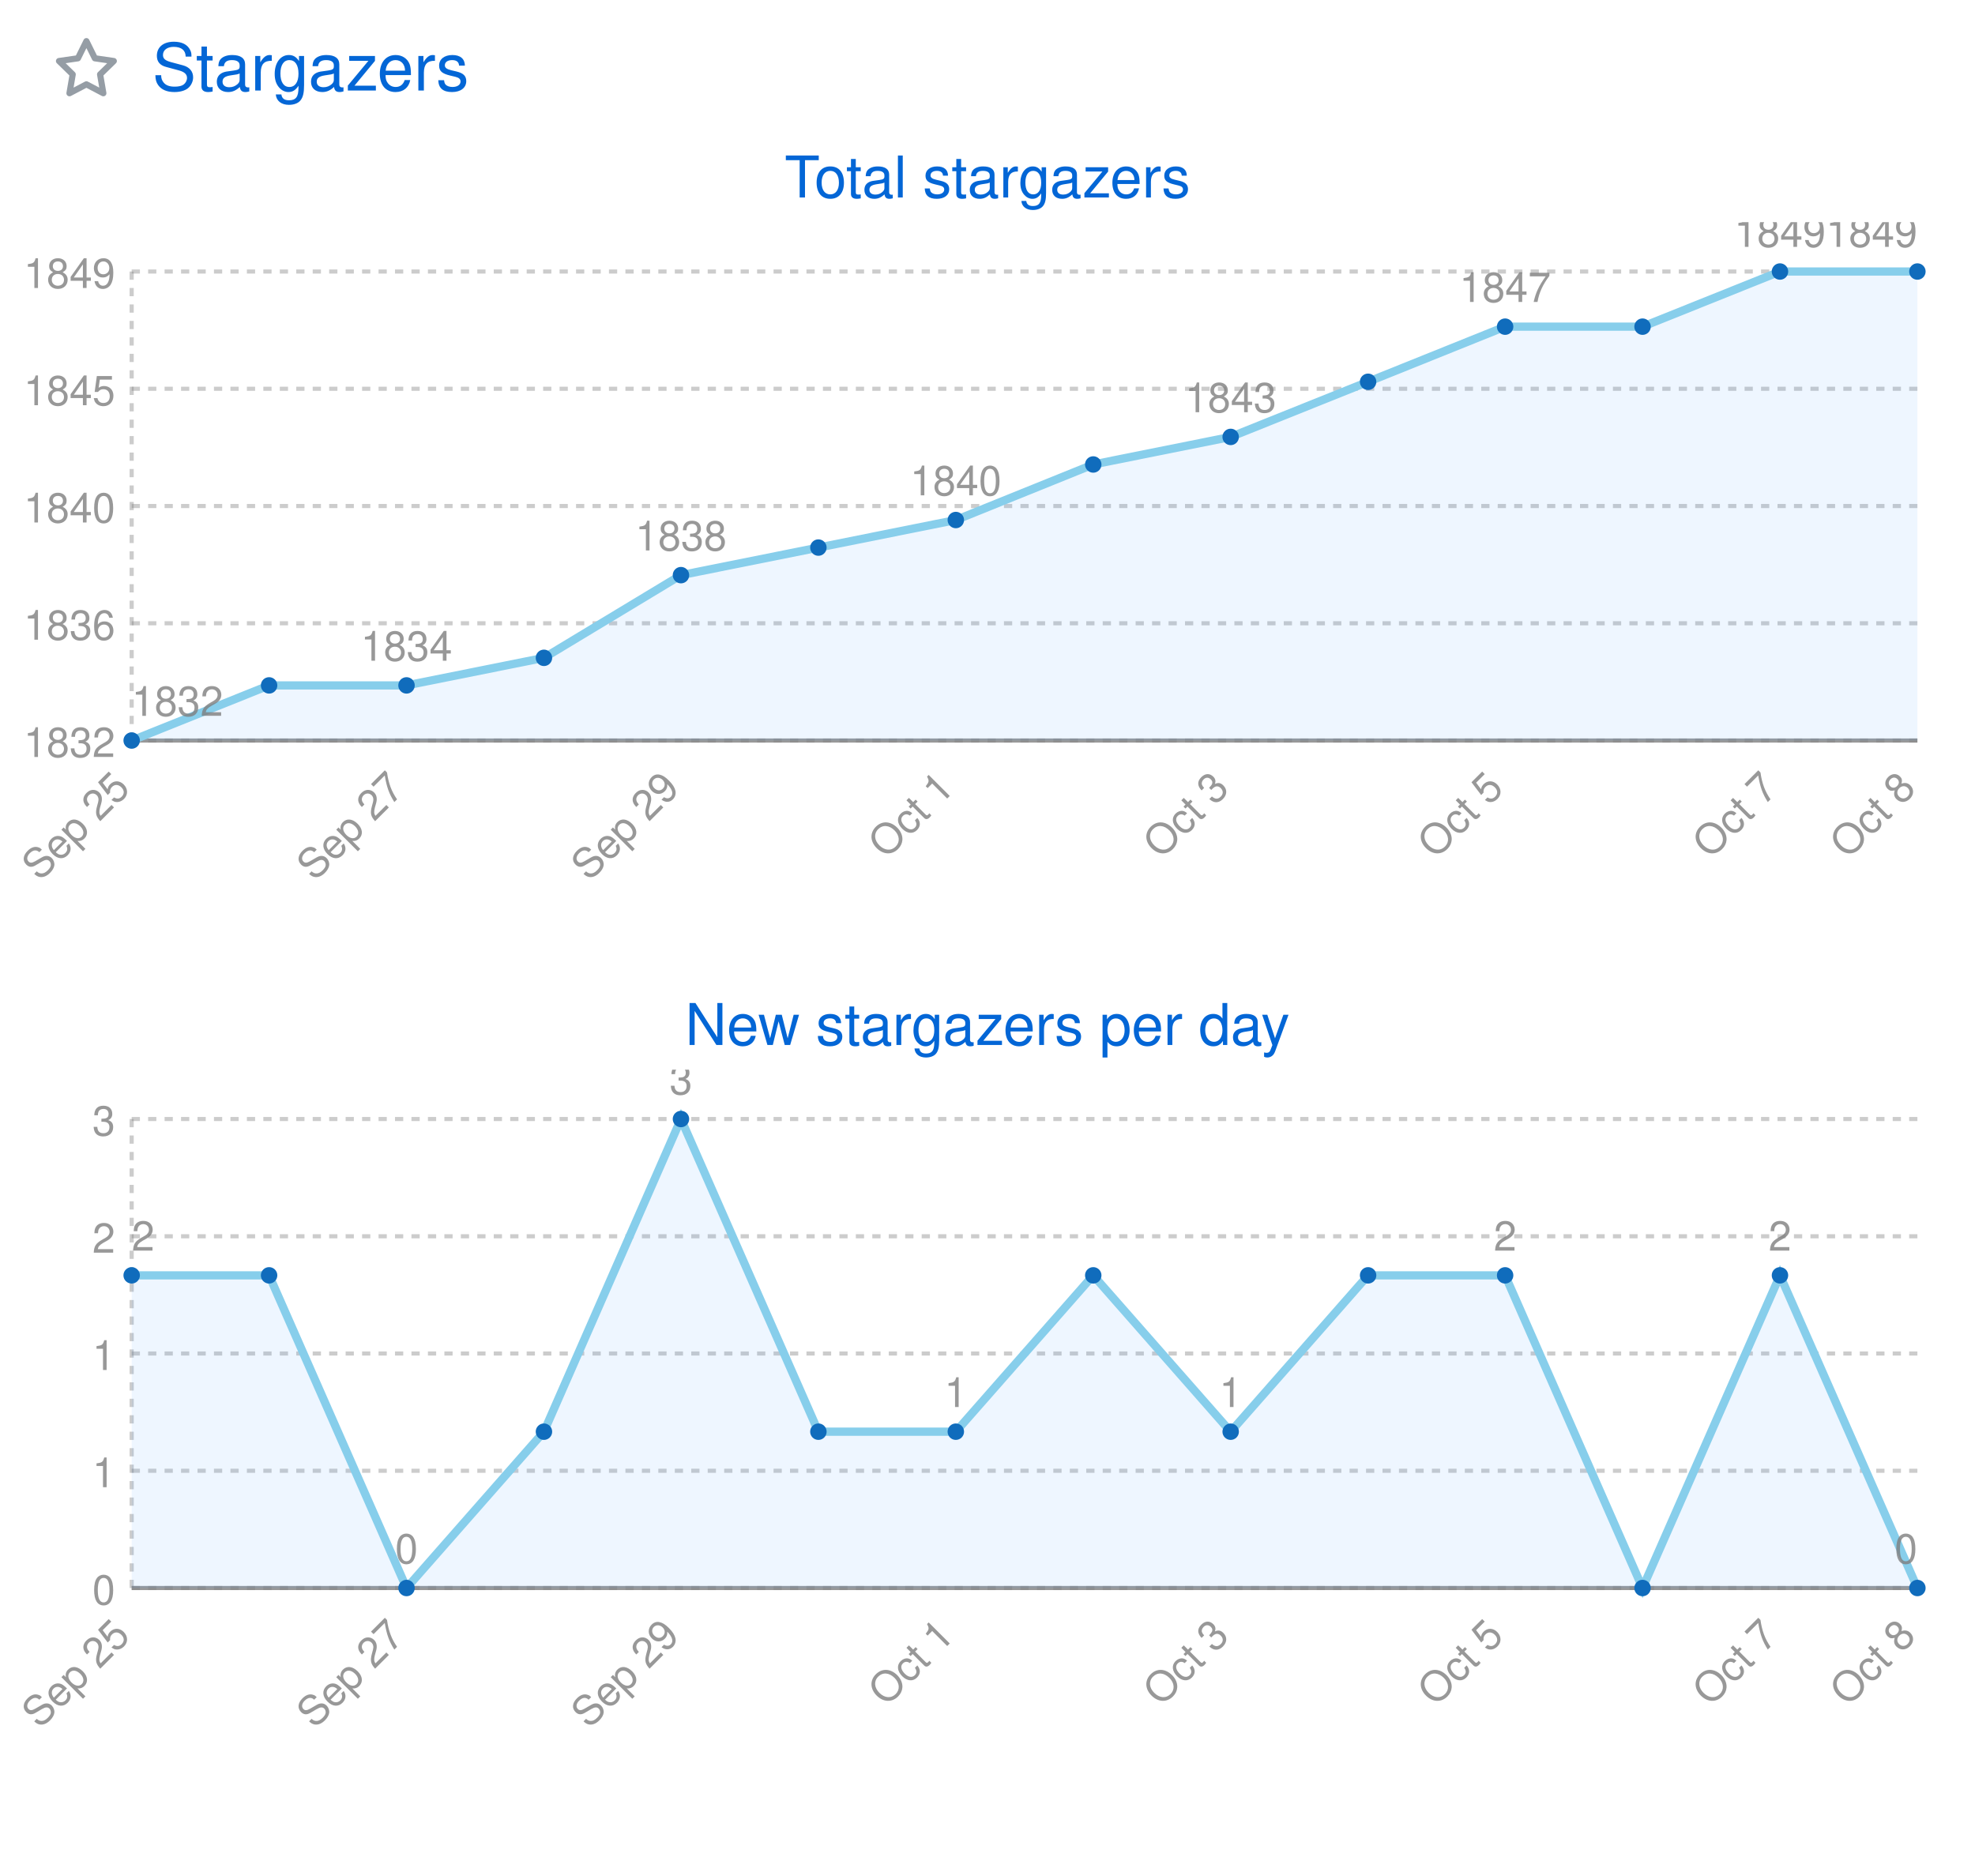
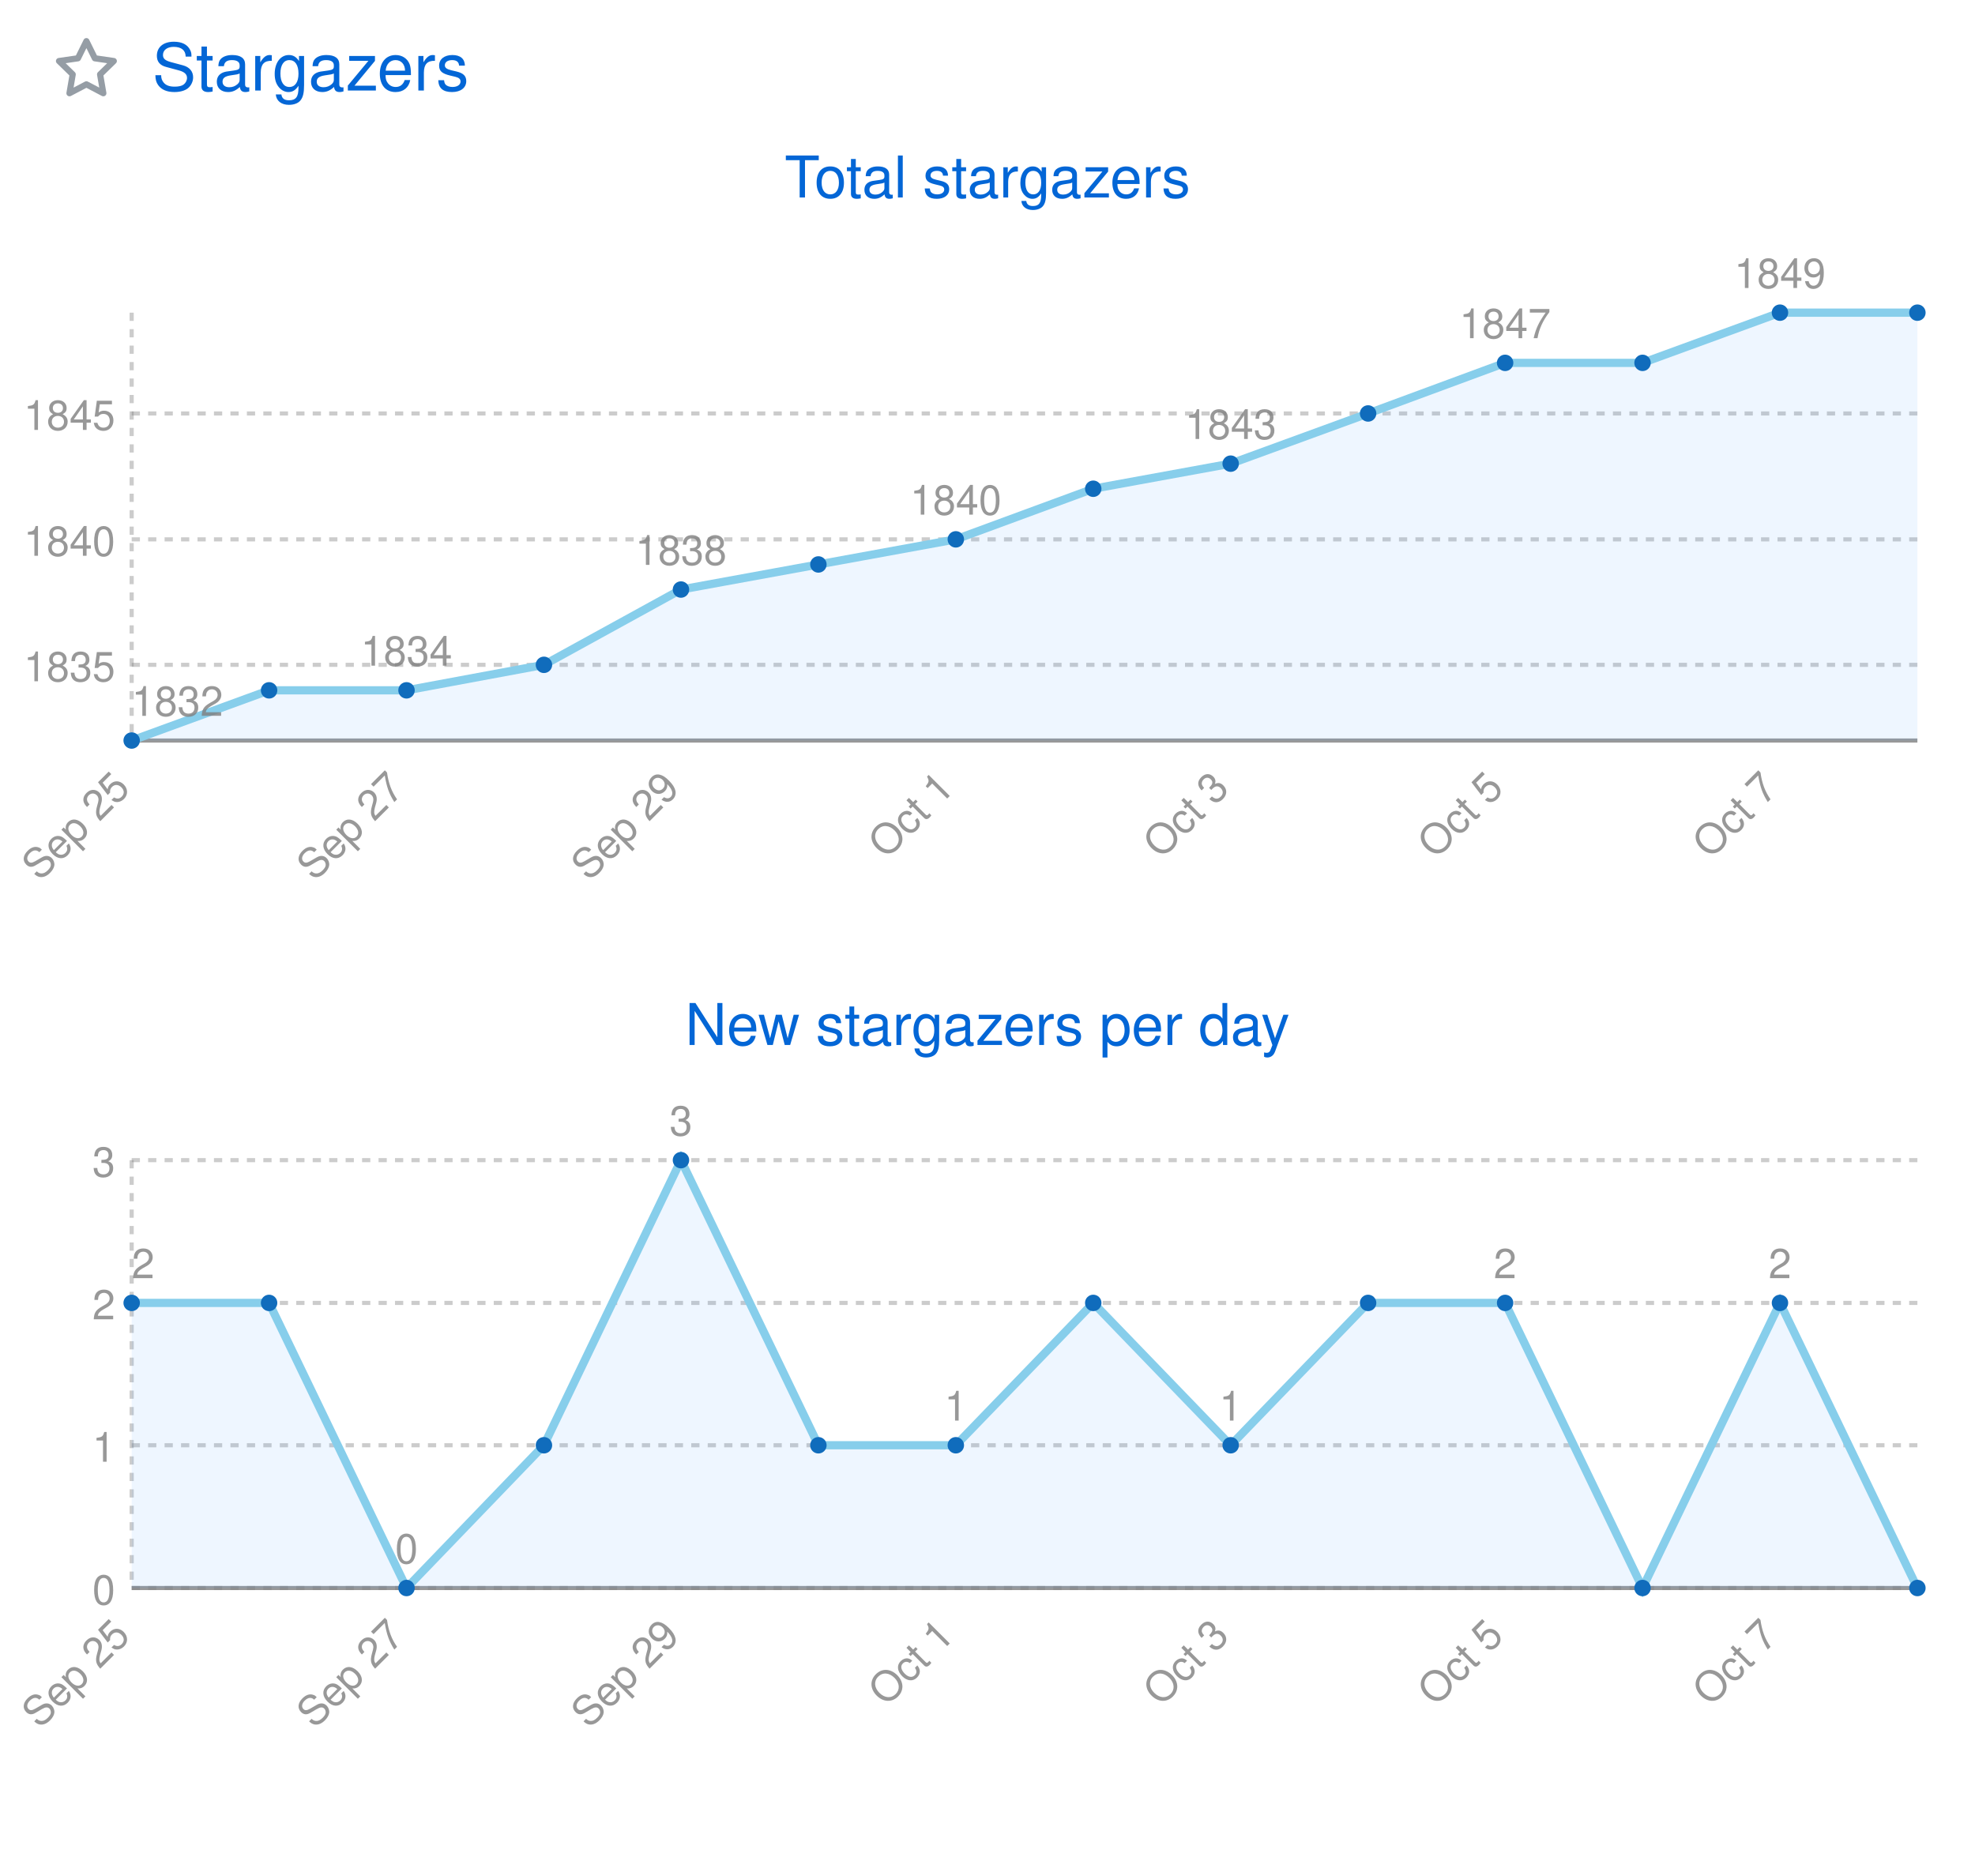
<svg xmlns="http://www.w3.org/2000/svg" width="480" height="456" viewBox="0 0 480 456" class="">
  <defs>
    <style />
  </defs>
  <style>
    svg{font-family:-apple-system,BlinkMacSystemFont,Segoe UI,Helvetica,Arial,sans-serif,Apple Color Emoji,Segoe UI Emoji;font-size:14px;color:#777}.repo-badges .badge.language::before{content:"";display:inline-block;width:10px;height:10px;margin-right:5px;border-radius:50%;background-color:var(--lang-color,#959da5)}@keyframes animation-gauge{from{stroke-dasharray:0 329}}:root{--color-calendar-graph-day-bg:#ebedf0;--color-calendar-graph-day-border:rgba(27,31,35,0.06);--color-calendar-graph-day-L1-bg:#9be9a8;--color-calendar-graph-day-L2-bg:#40c463;--color-calendar-graph-day-L3-bg:#30a14e;--color-calendar-graph-day-L4-bg:#216e39;--color-calendar-halloween-graph-day-L1-bg:#ffee4a;--color-calendar-halloween-graph-day-L2-bg:#ffc501;--color-calendar-halloween-graph-day-L3-bg:#fe9600;--color-calendar-halloween-graph-day-L4-bg:#03001c;--color-calendar-winter-graph-day-L1-bg:#0a3069;--color-calendar-winter-graph-day-L2-bg:#0969da;--color-calendar-winter-graph-day-L3-bg:#54aeff;--color-calendar-winter-graph-day-L4-bg:#b6e3ff;--color-calendar-graph-day-L4-border:rgba(27,31,35,0.06);--color-calendar-graph-day-L3-border:rgba(27,31,35,0.06);--color-calendar-graph-day-L2-border:rgba(27,31,35,0.06);--color-calendar-graph-day-L1-border:rgba(27,31,35,0.06)}#metrics-end{width:100%}
  </style>
  <style />
  <g transform="translate(0,0)" class="plugin-stargazers" data-plugin="stargazers">
    <g data-section="stargazers">
      <svg width="100%" height="456" viewBox="0 0 480 456">
        <g transform="translate(13,9)" fill="#959da5">
          <svg viewBox="0 0 16 16" width="16" height="16" aria-hidden="true">
            <path fill-rule="evenodd" d="M8 .25a.75.75 0 01.673.418l1.882 3.815 4.21.612a.75.75 0 01.416 1.279l-3.046 2.97.719 4.192a.75.75 0 01-1.088.791L8 12.347l-3.766 1.98a.75.75 0 01-1.088-.79l.72-4.194L.818 6.374a.75.75 0 01.416-1.28l4.21-.611L7.327.668A.75.75 0 018 .25zm0 2.445L6.615 5.5a.75.75 0 01-.564.41l-3.097.45 2.24 2.184a.75.75 0 01.216.664l-.528 3.084 2.769-1.456a.75.75 0 01.698 0l2.77 1.456-.53-3.084a.75.75 0 01.216-.664l2.24-2.183-3.096-.45a.75.75 0 01-.564-.41L8 2.694v.001z" />
          </svg>
        </g>
        <text x="37" y="22" font-size="16" fill="#0366d6">
          Stargazers
        </text>
        <text x="240" y="48" font-size="14" fill="#0366d6" text-anchor="middle">
          Total stargazers
        </text>
        <svg class="stargazers-graph" width="480" height="180" viewBox="0 0 480 180" x="0" y="54" role="img" aria-label="Total stargazers graph">
-           <line x1="32.0" y1="12.0" x2="32.0" y2="126.0" stroke="rgba(127, 127, 127, .4)" stroke-dasharray="2,2" />
+           <line x1="32.0" y1="22.0" x2="32.0" y2="126.0" stroke="rgba(127, 127, 127, .4)" stroke-dasharray="2,2" />
          <line x1="32.0" y1="126.0" x2="466.0" y2="126.0" stroke="rgba(127, 127, 127, .8)" />
-           <line x1="32.0" y1="12.0" x2="466.0" y2="12.0" stroke="rgba(127, 127, 127, .4)" stroke-dasharray="2,2" />
-           <text x="28.0" y="16.0" fill="rgba(127, 127, 127, .8)" text-anchor="end" font-size="10">
-             1849
-           </text>
-           <line x1="32.0" y1="40.5" x2="466.0" y2="40.5" stroke="rgba(127, 127, 127, .4)" stroke-dasharray="2,2" />
-           <text x="28.0" y="44.5" fill="rgba(127, 127, 127, .8)" text-anchor="end" font-size="10">
+           <line x1="32.0" y1="46.5" x2="466.0" y2="46.5" stroke="rgba(127, 127, 127, .4)" stroke-dasharray="2,2" />
+           <text x="28.0" y="50.5" fill="rgba(127, 127, 127, .8)" text-anchor="end" font-size="10">
            1845
          </text>
-           <line x1="32.0" y1="69.0" x2="466.0" y2="69.0" stroke="rgba(127, 127, 127, .4)" stroke-dasharray="2,2" />
-           <text x="28.0" y="73.0" fill="rgba(127, 127, 127, .8)" text-anchor="end" font-size="10">
+           <line x1="32.0" y1="77.1" x2="466.0" y2="77.1" stroke="rgba(127, 127, 127, .4)" stroke-dasharray="2,2" />
+           <text x="28.0" y="81.1" fill="rgba(127, 127, 127, .8)" text-anchor="end" font-size="10">
            1840
          </text>
-           <line x1="32.0" y1="97.5" x2="466.0" y2="97.5" stroke="rgba(127, 127, 127, .4)" stroke-dasharray="2,2" />
-           <text x="28.0" y="101.5" fill="rgba(127, 127, 127, .8)" text-anchor="end" font-size="10">
-             1836
+           <line x1="32.0" y1="107.6" x2="466.0" y2="107.6" stroke="rgba(127, 127, 127, .4)" stroke-dasharray="2,2" />
+           <text x="28.0" y="111.6" fill="rgba(127, 127, 127, .8)" text-anchor="end" font-size="10">
+             1835
          </text>
-           <line x1="32.0" y1="126.0" x2="466.0" y2="126.0" stroke="rgba(127, 127, 127, .4)" stroke-dasharray="2,2" />
-           <text x="28.0" y="130.0" fill="rgba(127, 127, 127, .8)" text-anchor="end" font-size="10">
-             1832
-           </text>
-           <path d="M32.0,126.0L65.4,112.6L98.8,112.6L132.2,105.9L165.5,85.8L198.9,79.1L232.3,72.4L265.7,58.9L299.1,52.2L332.5,38.8L365.8,25.4L399.2,25.4L432.6,12.0L466.0,12.0L466.0,126.0L432.6,126.0L399.2,126.0L365.8,126.0L332.5,126.0L299.1,126.0L265.7,126.0L232.3,126.0L198.9,126.0L165.5,126.0L132.2,126.0L98.8,126.0L65.4,126.0L32.0,126.0Z" fill="rgba(88, 166, 255, .1)" />
-           <path d="M32.0,126.0L65.4,112.6L98.8,112.6L132.2,105.9L165.5,85.8L198.9,79.1L232.3,72.4L265.7,58.9L299.1,52.2L332.5,38.8L365.8,25.4L399.2,25.4L432.6,12.0L466.0,12.0" fill="transparent" stroke="#87ceeb" stroke-width="2" />
+           <path d="M32.0,126.0L65.4,113.8L98.8,113.8L132.2,107.6L165.5,89.3L198.9,83.2L232.3,77.1L265.7,64.8L299.1,58.7L332.5,46.5L365.8,34.2L399.2,34.2L432.6,22.0L466.0,22.0L466.0,126.0L432.6,126.0L399.2,126.0L365.8,126.0L332.5,126.0L299.1,126.0L265.7,126.0L232.3,126.0L198.9,126.0L165.5,126.0L132.2,126.0L98.8,126.0L65.4,126.0L32.0,126.0Z" fill="rgba(88, 166, 255, .1)" />
+           <path d="M32.0,126.0L65.4,113.8L98.8,113.8L132.2,107.6L165.5,89.3L198.9,83.2L232.3,77.1L265.7,64.8L299.1,58.7L332.5,46.5L365.8,34.2L399.2,34.2L432.6,22.0L466.0,22.0" fill="transparent" stroke="#87ceeb" stroke-width="2" />
          <circle cx="32.0" cy="126.0" r="2" fill="#106cbc" />
          <text x="32.0" y="120.0" fill="rgba(127, 127, 127, .8)" text-anchor="start" font-size="10">
            1832
          </text>
-           <circle cx="65.4" cy="112.6" r="2" fill="#106cbc" />
-           <circle cx="98.8" cy="112.6" r="2" fill="#106cbc" />
-           <text x="98.8" y="106.6" fill="rgba(127, 127, 127, .8)" text-anchor="middle" font-size="10">
+           <circle cx="65.4" cy="113.8" r="2" fill="#106cbc" />
+           <circle cx="98.8" cy="113.8" r="2" fill="#106cbc" />
+           <text x="98.8" y="107.8" fill="rgba(127, 127, 127, .8)" text-anchor="middle" font-size="10">
            1834
          </text>
-           <circle cx="132.2" cy="105.9" r="2" fill="#106cbc" />
-           <circle cx="165.5" cy="85.8" r="2" fill="#106cbc" />
-           <text x="165.5" y="79.8" fill="rgba(127, 127, 127, .8)" text-anchor="middle" font-size="10">
+           <circle cx="132.2" cy="107.6" r="2" fill="#106cbc" />
+           <circle cx="165.5" cy="89.3" r="2" fill="#106cbc" />
+           <text x="165.5" y="83.3" fill="rgba(127, 127, 127, .8)" text-anchor="middle" font-size="10">
            1838
          </text>
-           <circle cx="198.9" cy="79.1" r="2" fill="#106cbc" />
-           <circle cx="232.3" cy="72.4" r="2" fill="#106cbc" />
-           <text x="232.3" y="66.4" fill="rgba(127, 127, 127, .8)" text-anchor="middle" font-size="10">
+           <circle cx="198.9" cy="83.2" r="2" fill="#106cbc" />
+           <circle cx="232.3" cy="77.1" r="2" fill="#106cbc" />
+           <text x="232.3" y="71.1" fill="rgba(127, 127, 127, .8)" text-anchor="middle" font-size="10">
            1840
          </text>
-           <circle cx="265.7" cy="58.9" r="2" fill="#106cbc" />
-           <circle cx="299.1" cy="52.2" r="2" fill="#106cbc" />
-           <text x="299.1" y="46.2" fill="rgba(127, 127, 127, .8)" text-anchor="middle" font-size="10">
+           <circle cx="265.7" cy="64.8" r="2" fill="#106cbc" />
+           <circle cx="299.1" cy="58.7" r="2" fill="#106cbc" />
+           <text x="299.1" y="52.7" fill="rgba(127, 127, 127, .8)" text-anchor="middle" font-size="10">
            1843
          </text>
-           <circle cx="332.5" cy="38.8" r="2" fill="#106cbc" />
-           <circle cx="365.8" cy="25.4" r="2" fill="#106cbc" />
-           <text x="365.8" y="19.4" fill="rgba(127, 127, 127, .8)" text-anchor="middle" font-size="10">
+           <circle cx="332.5" cy="46.5" r="2" fill="#106cbc" />
+           <circle cx="365.8" cy="34.2" r="2" fill="#106cbc" />
+           <text x="365.8" y="28.2" fill="rgba(127, 127, 127, .8)" text-anchor="middle" font-size="10">
            1847
          </text>
-           <circle cx="399.2" cy="25.4" r="2" fill="#106cbc" />
-           <circle cx="432.6" cy="12.0" r="2" fill="#106cbc" />
-           <text x="432.6" y="6.0" fill="rgba(127, 127, 127, .8)" text-anchor="middle" font-size="10">
+           <circle cx="399.2" cy="34.2" r="2" fill="#106cbc" />
+           <circle cx="432.6" cy="22.0" r="2" fill="#106cbc" />
+           <text x="432.6" y="16.0" fill="rgba(127, 127, 127, .8)" text-anchor="middle" font-size="10">
            1849
          </text>
-           <circle cx="466.0" cy="12.0" r="2" fill="#106cbc" />
-           <text x="466.0" y="6.0" fill="rgba(127, 127, 127, .8)" text-anchor="end" font-size="10">
-             1849
-           </text>
+           <circle cx="466.0" cy="22.0" r="2" fill="#106cbc" />
          <text x="32.0" y="138.0" fill="rgba(127, 127, 127, .8)" text-anchor="end" font-size="10" transform="rotate(-45 32.0 138.0)">
            Sep 25
          </text>
          <text x="98.8" y="138.0" fill="rgba(127, 127, 127, .8)" text-anchor="end" font-size="10" transform="rotate(-45 98.8 138.0)">
            Sep 27
          </text>
          <text x="165.5" y="138.0" fill="rgba(127, 127, 127, .8)" text-anchor="end" font-size="10" transform="rotate(-45 165.5 138.0)">
            Sep 29
          </text>
          <text x="232.3" y="138.0" fill="rgba(127, 127, 127, .8)" text-anchor="end" font-size="10" transform="rotate(-45 232.3 138.0)">
            Oct 1
          </text>
          <text x="299.1" y="138.0" fill="rgba(127, 127, 127, .8)" text-anchor="end" font-size="10" transform="rotate(-45 299.1 138.0)">
            Oct 3
          </text>
          <text x="365.8" y="138.0" fill="rgba(127, 127, 127, .8)" text-anchor="end" font-size="10" transform="rotate(-45 365.8 138.0)">
            Oct 5
          </text>
          <text x="432.6" y="138.0" fill="rgba(127, 127, 127, .8)" text-anchor="end" font-size="10" transform="rotate(-45 432.6 138.0)">
            Oct 7
          </text>
-           <text x="466.0" y="138.0" fill="rgba(127, 127, 127, .8)" text-anchor="end" font-size="10" transform="rotate(-45 466.0 138.0)">
-             Oct 8
-           </text>
        </svg>
        <text x="240" y="254" font-size="14" fill="#0366d6" text-anchor="middle">
          New stargazers per day
        </text>
        <svg class="stargazers-graph" width="480" height="180" viewBox="0 0 480 180" x="0" y="260" role="img" aria-label="New stargazers per day graph">
-           <line x1="32.0" y1="12.0" x2="32.0" y2="126.0" stroke="rgba(127, 127, 127, .4)" stroke-dasharray="2,2" />
+           <line x1="32.0" y1="22.0" x2="32.0" y2="126.0" stroke="rgba(127, 127, 127, .4)" stroke-dasharray="2,2" />
          <line x1="32.0" y1="126.0" x2="466.0" y2="126.0" stroke="rgba(127, 127, 127, .8)" />
-           <line x1="32.0" y1="12.0" x2="466.0" y2="12.0" stroke="rgba(127, 127, 127, .4)" stroke-dasharray="2,2" />
-           <text x="28.0" y="16.0" fill="rgba(127, 127, 127, .8)" text-anchor="end" font-size="10">
+           <line x1="32.0" y1="22.0" x2="466.0" y2="22.0" stroke="rgba(127, 127, 127, .4)" stroke-dasharray="2,2" />
+           <text x="28.0" y="26.0" fill="rgba(127, 127, 127, .8)" text-anchor="end" font-size="10">
            3
          </text>
-           <line x1="32.0" y1="40.5" x2="466.0" y2="40.5" stroke="rgba(127, 127, 127, .4)" stroke-dasharray="2,2" />
-           <text x="28.0" y="44.5" fill="rgba(127, 127, 127, .8)" text-anchor="end" font-size="10">
+           <line x1="32.0" y1="56.7" x2="466.0" y2="56.7" stroke="rgba(127, 127, 127, .4)" stroke-dasharray="2,2" />
+           <text x="28.0" y="60.7" fill="rgba(127, 127, 127, .8)" text-anchor="end" font-size="10">
            2
          </text>
-           <line x1="32.0" y1="69.0" x2="466.0" y2="69.0" stroke="rgba(127, 127, 127, .4)" stroke-dasharray="2,2" />
-           <text x="28.0" y="73.0" fill="rgba(127, 127, 127, .8)" text-anchor="end" font-size="10">
-             1
-           </text>
-           <line x1="32.0" y1="97.5" x2="466.0" y2="97.5" stroke="rgba(127, 127, 127, .4)" stroke-dasharray="2,2" />
-           <text x="28.0" y="101.5" fill="rgba(127, 127, 127, .8)" text-anchor="end" font-size="10">
+           <line x1="32.0" y1="91.3" x2="466.0" y2="91.3" stroke="rgba(127, 127, 127, .4)" stroke-dasharray="2,2" />
+           <text x="28.0" y="95.3" fill="rgba(127, 127, 127, .8)" text-anchor="end" font-size="10">
            1
          </text>
          <line x1="32.0" y1="126.0" x2="466.0" y2="126.0" stroke="rgba(127, 127, 127, .4)" stroke-dasharray="2,2" />
          <text x="28.0" y="130.0" fill="rgba(127, 127, 127, .8)" text-anchor="end" font-size="10">
            0
          </text>
-           <path d="M32.0,50.0L65.4,50.0L98.8,126.0L132.2,88.0L165.5,12.0L198.9,88.0L232.3,88.0L265.7,50.0L299.1,88.0L332.5,50.0L365.8,50.0L399.2,126.0L432.6,50.0L466.0,126.0L466.0,126.0L432.6,126.0L399.2,126.0L365.8,126.0L332.5,126.0L299.1,126.0L265.7,126.0L232.3,126.0L198.9,126.0L165.5,126.0L132.2,126.0L98.8,126.0L65.4,126.0L32.0,126.0Z" fill="rgba(88, 166, 255, .1)" />
-           <path d="M32.0,50.0L65.4,50.0L98.8,126.0L132.2,88.0L165.5,12.0L198.9,88.0L232.3,88.0L265.7,50.0L299.1,88.0L332.5,50.0L365.8,50.0L399.2,126.0L432.6,50.0L466.0,126.0" fill="transparent" stroke="#87ceeb" stroke-width="2" />
-           <circle cx="32.0" cy="50.0" r="2" fill="#106cbc" />
-           <text x="32.0" y="44.0" fill="rgba(127, 127, 127, .8)" text-anchor="start" font-size="10">
+           <path d="M32.0,56.7L65.4,56.7L98.8,126.0L132.2,91.3L165.5,22.0L198.9,91.3L232.3,91.3L265.7,56.7L299.1,91.3L332.5,56.7L365.8,56.7L399.2,126.0L432.6,56.7L466.0,126.0L466.0,126.0L432.6,126.0L399.2,126.0L365.8,126.0L332.5,126.0L299.1,126.0L265.7,126.0L232.3,126.0L198.9,126.0L165.5,126.0L132.2,126.0L98.8,126.0L65.4,126.0L32.0,126.0Z" fill="rgba(88, 166, 255, .1)" />
+           <path d="M32.0,56.7L65.4,56.7L98.8,126.0L132.2,91.3L165.5,22.0L198.9,91.3L232.3,91.3L265.7,56.7L299.1,91.3L332.5,56.7L365.8,56.7L399.2,126.0L432.6,56.7L466.0,126.0" fill="transparent" stroke="#87ceeb" stroke-width="2" />
+           <circle cx="32.0" cy="56.7" r="2" fill="#106cbc" />
+           <text x="32.0" y="50.7" fill="rgba(127, 127, 127, .8)" text-anchor="start" font-size="10">
            2
          </text>
-           <circle cx="65.4" cy="50.0" r="2" fill="#106cbc" />
+           <circle cx="65.4" cy="56.7" r="2" fill="#106cbc" />
          <circle cx="98.8" cy="126.0" r="2" fill="#106cbc" />
          <text x="98.8" y="120.0" fill="rgba(127, 127, 127, .8)" text-anchor="middle" font-size="10">
            0
          </text>
-           <circle cx="132.2" cy="88.0" r="2" fill="#106cbc" />
-           <circle cx="165.5" cy="12.0" r="2" fill="#106cbc" />
-           <text x="165.5" y="6.0" fill="rgba(127, 127, 127, .8)" text-anchor="middle" font-size="10">
+           <circle cx="132.2" cy="91.3" r="2" fill="#106cbc" />
+           <circle cx="165.5" cy="22.0" r="2" fill="#106cbc" />
+           <text x="165.5" y="16.0" fill="rgba(127, 127, 127, .8)" text-anchor="middle" font-size="10">
            3
          </text>
-           <circle cx="198.9" cy="88.0" r="2" fill="#106cbc" />
-           <circle cx="232.3" cy="88.0" r="2" fill="#106cbc" />
-           <text x="232.3" y="82.0" fill="rgba(127, 127, 127, .8)" text-anchor="middle" font-size="10">
+           <circle cx="198.9" cy="91.3" r="2" fill="#106cbc" />
+           <circle cx="232.3" cy="91.3" r="2" fill="#106cbc" />
+           <text x="232.3" y="85.3" fill="rgba(127, 127, 127, .8)" text-anchor="middle" font-size="10">
            1
          </text>
-           <circle cx="265.7" cy="50.0" r="2" fill="#106cbc" />
-           <circle cx="299.1" cy="88.0" r="2" fill="#106cbc" />
-           <text x="299.1" y="82.0" fill="rgba(127, 127, 127, .8)" text-anchor="middle" font-size="10">
+           <circle cx="265.7" cy="56.7" r="2" fill="#106cbc" />
+           <circle cx="299.1" cy="91.3" r="2" fill="#106cbc" />
+           <text x="299.1" y="85.3" fill="rgba(127, 127, 127, .8)" text-anchor="middle" font-size="10">
            1
          </text>
-           <circle cx="332.5" cy="50.0" r="2" fill="#106cbc" />
-           <circle cx="365.8" cy="50.0" r="2" fill="#106cbc" />
-           <text x="365.8" y="44.0" fill="rgba(127, 127, 127, .8)" text-anchor="middle" font-size="10">
+           <circle cx="332.5" cy="56.7" r="2" fill="#106cbc" />
+           <circle cx="365.8" cy="56.7" r="2" fill="#106cbc" />
+           <text x="365.8" y="50.7" fill="rgba(127, 127, 127, .8)" text-anchor="middle" font-size="10">
            2
          </text>
          <circle cx="399.2" cy="126.0" r="2" fill="#106cbc" />
-           <circle cx="432.6" cy="50.0" r="2" fill="#106cbc" />
-           <text x="432.6" y="44.0" fill="rgba(127, 127, 127, .8)" text-anchor="middle" font-size="10">
+           <circle cx="432.6" cy="56.7" r="2" fill="#106cbc" />
+           <text x="432.6" y="50.7" fill="rgba(127, 127, 127, .8)" text-anchor="middle" font-size="10">
            2
          </text>
          <circle cx="466.0" cy="126.0" r="2" fill="#106cbc" />
-           <text x="466.0" y="120.0" fill="rgba(127, 127, 127, .8)" text-anchor="end" font-size="10">
-             0
-           </text>
          <text x="32.0" y="138.0" fill="rgba(127, 127, 127, .8)" text-anchor="end" font-size="10" transform="rotate(-45 32.0 138.0)">
            Sep 25
          </text>
          <text x="98.8" y="138.0" fill="rgba(127, 127, 127, .8)" text-anchor="end" font-size="10" transform="rotate(-45 98.8 138.0)">
            Sep 27
          </text>
          <text x="165.5" y="138.0" fill="rgba(127, 127, 127, .8)" text-anchor="end" font-size="10" transform="rotate(-45 165.5 138.0)">
            Sep 29
          </text>
          <text x="232.3" y="138.0" fill="rgba(127, 127, 127, .8)" text-anchor="end" font-size="10" transform="rotate(-45 232.3 138.0)">
            Oct 1
          </text>
          <text x="299.1" y="138.0" fill="rgba(127, 127, 127, .8)" text-anchor="end" font-size="10" transform="rotate(-45 299.1 138.0)">
            Oct 3
          </text>
          <text x="365.8" y="138.0" fill="rgba(127, 127, 127, .8)" text-anchor="end" font-size="10" transform="rotate(-45 365.8 138.0)">
            Oct 5
          </text>
          <text x="432.6" y="138.0" fill="rgba(127, 127, 127, .8)" text-anchor="end" font-size="10" transform="rotate(-45 432.6 138.0)">
            Oct 7
          </text>
-           <text x="466.0" y="138.0" fill="rgba(127, 127, 127, .8)" text-anchor="end" font-size="10" transform="rotate(-45 466.0 138.0)">
-             Oct 8
-           </text>
        </svg>
      </svg>
    </g>
  </g>
</svg>
